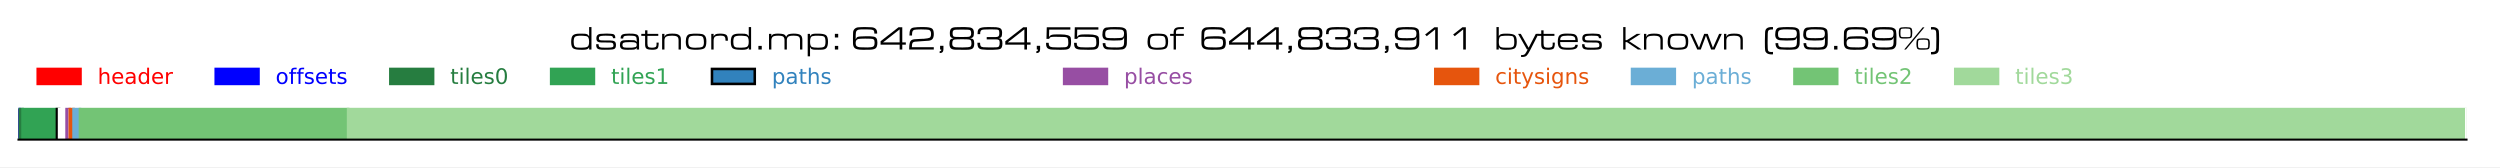
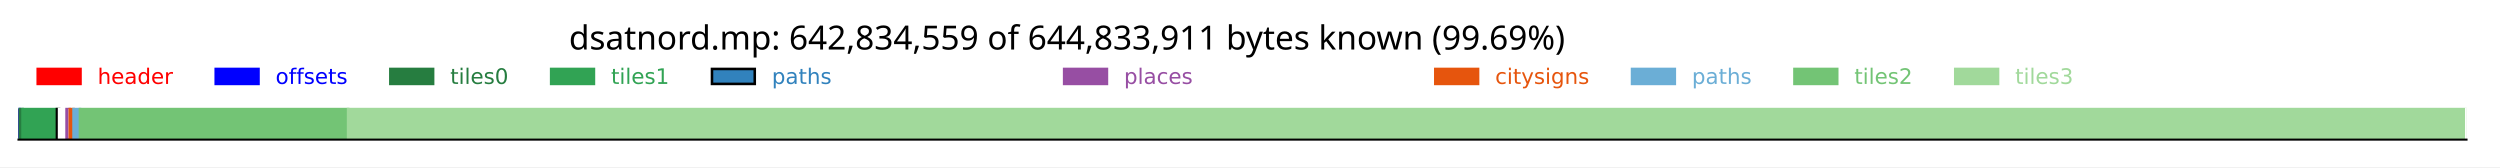
<svg xmlns="http://www.w3.org/2000/svg" xmlns:xlink="http://www.w3.org/1999/xlink" width="973.796pt" height="65.083pt" viewBox="0 0 973.796 65.083" version="1.1">
  <defs>
    <style type="text/css">*{stroke-linejoin: round; stroke-linecap: butt}</style>
  </defs>
  <g id="figure_1">
    <g id="patch_1">
      <path d="M 0 65.083  L 973.796 65.083  L 973.796 0  L 0 0  z " style="fill: #ffffff" />
    </g>
    <g id="axes_1">
      <g id="patch_2">
        <path d="M 7.2 54.383  L 960.755 54.383  L 960.755 41.917  L 7.2 41.917  z " style="fill: #ffffff" />
      </g>
      <g id="patch_3">
-         <path d="M 7.2 53.817  L 7.2 53.817  L 7.2 42.484  L 7.2 42.484  z " clip-path="url(#pcbb9061ace)" style="fill: #ff0000; stroke: #ff0000; stroke-linejoin: miter" />
+         <path d="M 7.2 53.817  L 7.2 53.817  L 7.2 42.484  L 7.2 42.484  z " clip-path="url(#pa4767ec2c2)" style="fill: #ff0000; stroke: #ff0000; stroke-linejoin: miter" />
      </g>
      <g id="patch_4">
-         <path d="M 7.2 53.817  L 7.667 53.817  L 7.667 42.484  L 7.2 42.484  z " clip-path="url(#pcbb9061ace)" style="fill: #0000ff; stroke: #0000ff; stroke-linejoin: miter" />
+         <path d="M 7.2 53.817  L 7.667 53.817  L 7.667 42.484  L 7.2 42.484  z " clip-path="url(#pa4767ec2c2)" style="fill: #0000ff; stroke: #0000ff; stroke-linejoin: miter" />
      </g>
      <g id="patch_5">
-         <path d="M 7.667 53.817  L 8.782 53.817  L 8.782 42.484  L 7.667 42.484  z " clip-path="url(#pcbb9061ace)" style="fill: #267d40; stroke: #267d40; stroke-linejoin: miter" />
+         <path d="M 7.667 53.817  L 8.782 53.817  L 8.782 42.484  L 7.667 42.484  z " clip-path="url(#pa4767ec2c2)" style="fill: #267d40; stroke: #267d40; stroke-linejoin: miter" />
      </g>
      <g id="patch_6">
-         <path d="M 8.782 53.817  L 22.175 53.817  L 22.175 42.484  L 8.782 42.484  z " clip-path="url(#pcbb9061ace)" style="fill: #31a354; stroke: #31a354; stroke-linejoin: miter" />
+         <path d="M 8.782 53.817  L 22.175 53.817  L 22.175 42.484  L 8.782 42.484  z " clip-path="url(#pa4767ec2c2)" style="fill: #31a354; stroke: #31a354; stroke-linejoin: miter" />
      </g>
      <g id="patch_7">
-         <path d="M 22.175 53.817  L 23.015 53.817  L 23.015 42.484  L 22.175 42.484  z " clip-path="url(#pcbb9061ace)" style="fill: #3182bd; stroke: #000000; stroke-linejoin: miter" />
+         <path d="M 22.175 53.817  L 23.015 53.817  L 23.015 42.484  L 22.175 42.484  z " clip-path="url(#pa4767ec2c2)" style="fill: #3182bd; stroke: #000000; stroke-linejoin: miter" />
      </g>
      <g id="patch_8">
-         <path d="M 23.015 53.817  L 25.929 53.817  L 25.929 42.484  L 23.015 42.484  z " clip-path="url(#pcbb9061ace)" style="fill: #ffffff; stroke: #ffffff; stroke-linejoin: miter" />
+         <path d="M 23.015 53.817  L 25.929 53.817  L 25.929 42.484  L 23.015 42.484  z " clip-path="url(#pa4767ec2c2)" style="fill: #ffffff; stroke: #ffffff; stroke-linejoin: miter" />
      </g>
      <g id="patch_9">
-         <path d="M 25.929 53.817  L 27.197 53.817  L 27.197 42.484  L 25.929 42.484  z " clip-path="url(#pcbb9061ace)" style="fill: #974ea3; stroke: #974ea3; stroke-linejoin: miter" />
+         <path d="M 25.929 53.817  L 27.197 53.817  L 27.197 42.484  L 25.929 42.484  z " clip-path="url(#pa4767ec2c2)" style="fill: #974ea3; stroke: #974ea3; stroke-linejoin: miter" />
      </g>
      <g id="patch_10">
-         <path d="M 27.197 53.817  L 27.197 53.817  L 27.197 42.484  L 27.197 42.484  z " clip-path="url(#pcbb9061ace)" style="fill: #ffffff; stroke: #ffffff; stroke-linejoin: miter" />
+         <path d="M 27.197 53.817  L 27.197 53.817  L 27.197 42.484  L 27.197 42.484  z " clip-path="url(#pa4767ec2c2)" style="fill: #ffffff; stroke: #ffffff; stroke-linejoin: miter" />
      </g>
      <g id="patch_11">
-         <path d="M 27.197 53.817  L 28.647 53.817  L 28.647 42.484  L 27.197 42.484  z " clip-path="url(#pcbb9061ace)" style="fill: #e6550d; stroke: #e6550d; stroke-linejoin: miter" />
+         <path d="M 27.197 53.817  L 28.647 53.817  L 28.647 42.484  L 27.197 42.484  z " clip-path="url(#pa4767ec2c2)" style="fill: #e6550d; stroke: #e6550d; stroke-linejoin: miter" />
      </g>
      <g id="patch_12">
-         <path d="M 28.647 53.817  L 31.148 53.817  L 31.148 42.484  L 28.647 42.484  z " clip-path="url(#pcbb9061ace)" style="fill: #6baed6; stroke: #6baed6; stroke-linejoin: miter" />
+         <path d="M 28.647 53.817  L 31.148 53.817  L 31.148 42.484  L 28.647 42.484  z " clip-path="url(#pa4767ec2c2)" style="fill: #6baed6; stroke: #6baed6; stroke-linejoin: miter" />
      </g>
      <g id="patch_13">
-         <path d="M 31.148 53.817  L 135.59 53.817  L 135.59 42.484  L 31.148 42.484  z " clip-path="url(#pcbb9061ace)" style="fill: #73c475; stroke: #73c475; stroke-linejoin: miter" />
+         <path d="M 31.148 53.817  L 135.59 53.817  L 135.59 42.484  L 31.148 42.484  z " clip-path="url(#pa4767ec2c2)" style="fill: #73c475; stroke: #73c475; stroke-linejoin: miter" />
      </g>
      <g id="patch_14">
-         <path d="M 135.59 53.817  L 960.713 53.817  L 960.713 42.484  L 135.59 42.484  z " clip-path="url(#pcbb9061ace)" style="fill: #a1d99b; stroke: #a1d99b; stroke-linejoin: miter" />
+         <path d="M 135.59 53.817  L 960.713 53.817  L 960.713 42.484  L 135.59 42.484  z " clip-path="url(#pa4767ec2c2)" style="fill: #a1d99b; stroke: #a1d99b; stroke-linejoin: miter" />
      </g>
      <g id="patch_15">
-         <path d="M 960.713 53.817  L 960.742 53.817  L 960.742 42.484  L 960.713 42.484  z " clip-path="url(#pcbb9061ace)" style="fill: #ffffff; stroke: #ffffff; stroke-linejoin: miter" />
+         <path d="M 960.713 53.817  L 960.742 53.817  L 960.742 42.484  L 960.713 42.484  z " clip-path="url(#pa4767ec2c2)" style="fill: #ffffff; stroke: #ffffff; stroke-linejoin: miter" />
      </g>
      <g id="patch_16">
-         <path d="M 960.742 53.817  L 960.755 53.817  L 960.755 42.484  L 960.742 42.484  z " clip-path="url(#pcbb9061ace)" style="fill: #ffffff; stroke: #ffffff; stroke-linejoin: miter" />
+         <path d="M 960.742 53.817  L 960.755 53.817  L 960.755 42.484  L 960.742 42.484  z " clip-path="url(#pa4767ec2c2)" style="fill: #ffffff; stroke: #ffffff; stroke-linejoin: miter" />
      </g>
      <g id="patch_17">
        <path d="M 7.2 54.383  L 960.755 54.383  " style="fill: none; stroke: #000000; stroke-width: 0.8; stroke-linejoin: miter; stroke-linecap: square" />
      </g>
      <g id="legend_1">
        <g id="text_1">
-           <g transform="translate(221.6111 19.29481) scale(0.13 -0.13)">
-             <defs>
-               <path id="EurostileExtended-Roman-64" d="M 4320 0  L 3872 0  L 3872 461  Q 3738 141 3440 45  Q 3142 -51 2694 -51  L 2278 -45  Q 1235 -45 832 214  Q 429 474 429 1466  Q 429 2400 765 2723  Q 1101 3046 2035 3046  L 2387 3046  Q 2906 3046 3101 3027  Q 3296 3008 3443 2947  Q 3590 2886 3692 2777  Q 3795 2669 3872 2522  L 3872 4307  L 4320 4307  L 4320 0  z M 2381 352  Q 3238 352 3552 541  Q 3866 730 3866 1491  Q 3866 2016 3734 2272  Q 3603 2528 3283 2576  Q 2963 2624 2723 2637  Q 2483 2650 2259 2650  Q 1446 2650 1177 2458  Q 909 2266 909 1453  Q 909 870 1085 620  Q 1261 371 1811 371  L 2381 352  z " transform="scale(0.015625)" />
-               <path id="EurostileExtended-Roman-73" d="M 3130 2630  L 2246 2656  Q 1965 2656 1789 2649  Q 1613 2643 1392 2611  Q 1171 2579 1040 2492  Q 909 2406 909 2202  Q 909 1926 1046 1840  Q 1184 1754 1478 1754  L 2253 1734  L 3091 1734  Q 3648 1734 3917 1558  Q 4186 1382 4186 864  Q 4186 269 3869 118  Q 3552 -32 2893 -32  L 2054 -45  Q 1670 -45 1468 -35  Q 1267 -26 969 35  Q 672 96 531 297  Q 390 499 390 883  L 397 1018  L 851 1018  L 858 947  Q 858 640 986 525  Q 1114 410 1434 378  L 2221 352  L 2355 352  L 2470 352  Q 2867 352 3180 387  Q 3494 422 3600 502  Q 3706 582 3706 794  Q 3706 1114 3549 1229  Q 3392 1344 3046 1344  L 2234 1350  L 1459 1350  Q 954 1350 691 1510  Q 429 1670 429 2150  Q 429 2598 685 2806  Q 941 3014 1395 3014  L 2246 3053  Q 2483 3053 2707 3049  Q 2931 3046 3213 3021  Q 3680 3021 3875 2825  Q 4070 2630 4070 2170  L 3622 2170  Q 3597 2426 3504 2512  Q 3411 2598 3130 2630  z " transform="scale(0.015625)" />
-               <path id="EurostileExtended-Roman-61" d="M 3603 352  Q 3488 154 3325 74  Q 3162 -6 2912 -26  L 2086 -45  L 1696 -45  Q 902 -45 643 182  Q 384 410 384 851  Q 384 1338 563 1536  Q 742 1734 1065 1766  Q 1389 1798 1638 1804  Q 1888 1811 2106 1811  L 2950 1786  Q 3181 1786 3321 1715  Q 3462 1645 3603 1453  L 3603 1773  Q 3603 2048 3558 2230  Q 3514 2413 3360 2515  Q 3206 2618 2838 2637  Q 2470 2656 2291 2656  Q 2074 2656 1869 2653  Q 1664 2650 1424 2618  Q 1184 2586 1094 2464  Q 1005 2342 1005 2106  L 518 2106  Q 518 2586 726 2778  Q 934 2970 1353 3011  Q 1773 3053 2125 3053  Q 2560 3053 2848 3037  Q 3136 3021 3469 2931  Q 3802 2842 3926 2576  Q 4051 2310 4051 1875  L 4051 0  L 3603 0  L 3603 352  z M 2093 352  L 2221 352  Q 2547 352 2796 368  Q 3046 384 3324 461  Q 3603 538 3603 896  Q 3603 1203 3414 1289  Q 3226 1376 3005 1398  Q 2784 1421 2509 1421  L 2112 1414  Q 1651 1414 1462 1395  Q 1274 1376 1120 1318  Q 966 1261 915 1142  Q 864 1024 864 851  Q 864 621 1001 493  Q 1139 365 1568 365  L 2093 352  z " transform="scale(0.015625)" />
-               <path id="EurostileExtended-Roman-74" d="M 3174 2624  L 1094 2624  L 1094 1178  Q 1094 672 1267 512  Q 1440 352 1946 352  Q 2406 352 2624 464  Q 2842 576 2842 986  L 2835 1325  L 3251 1325  Q 3251 493 3049 224  Q 2848 -45 1997 -45  Q 1293 -45 969 137  Q 646 320 646 966  L 646 1178  L 646 2624  L -83 2624  L -83 3008  L 646 3008  L 646 3686  L 1094 3686  L 1094 3008  L 3174 3008  L 3174 2624  z " transform="scale(0.015625)" />
-               <path id="EurostileExtended-Roman-6e" d="M 960 2387  Q 1107 2822 1452 2937  Q 1798 3053 2374 3053  L 2432 3053  Q 2906 3053 3222 3001  Q 3539 2950 3766 2771  Q 3994 2592 4054 2368  Q 4115 2144 4115 1811  L 4115 0  L 3667 0  L 3667 1766  Q 3667 2330 3366 2493  Q 3066 2656 2432 2656  Q 1709 2656 1334 2493  Q 960 2330 960 1696  L 960 0  L 512 0  L 512 3008  L 960 3008  L 960 2387  z " transform="scale(0.015625)" />
-               <path id="EurostileExtended-Roman-6f" d="M 2368 3046  Q 3136 3046 3520 2969  Q 3904 2893 4137 2579  Q 4371 2266 4371 1562  Q 4371 493 3961 224  Q 3552 -45 2362 -45  Q 1306 -45 864 217  Q 422 480 422 1472  Q 422 2176 627 2550  Q 832 2925 1267 2979  Q 1702 3034 1900 3040  Q 2099 3046 2368 3046  z M 2368 352  Q 3213 352 3555 499  Q 3898 646 3898 1363  Q 3898 1920 3779 2233  Q 3661 2547 3325 2592  Q 2989 2637 2787 2643  Q 2586 2650 2310 2650  L 2176 2650  Q 1434 2650 1168 2451  Q 902 2253 902 1504  Q 902 787 1177 566  Q 1453 346 2195 346  L 2368 352  z " transform="scale(0.015625)" />
-               <path id="EurostileExtended-Roman-72" d="M 960 2477  Q 1050 2746 1309 2899  Q 1568 3053 2157 3053  Q 3014 3053 3356 2838  Q 3699 2624 3699 1824  L 3693 1683  L 3251 1683  Q 3251 2253 3075 2454  Q 2899 2656 2323 2656  L 2170 2656  Q 1517 2656 1238 2473  Q 960 2291 960 1683  L 960 0  L 512 0  L 512 3008  L 960 3008  L 960 2477  z " transform="scale(0.015625)" />
-               <path id="EurostileExtended-Roman-2e" d="M 1530 0  L 890 0  L 890 698  L 1530 698  L 1530 0  z " transform="scale(0.015625)" />
-               <path id="EurostileExtended-Roman-6d" d="M 960 2528  Q 1088 2861 1401 2957  Q 1715 3053 2182 3053  L 2278 3053  Q 2893 3053 3261 2947  Q 3629 2842 3795 2419  Q 3968 2835 4313 2944  Q 4659 3053 5248 3053  Q 6086 3053 6496 2819  Q 6906 2586 6906 1811  L 6906 0  L 6458 0  L 6458 1811  Q 6458 2342 6182 2499  Q 5907 2656 5306 2656  L 5152 2656  Q 4416 2656 4173 2441  Q 3930 2227 3930 1811  L 3930 0  L 3482 0  L 3482 1811  Q 3482 2240 3264 2448  Q 3046 2656 2266 2656  Q 1434 2656 1197 2425  Q 960 2195 960 1715  L 960 0  L 512 0  L 512 3008  L 960 3008  L 960 2528  z " transform="scale(0.015625)" />
-               <path id="EurostileExtended-Roman-70" d="M 960 2528  Q 1114 2848 1379 2947  Q 1645 3046 2074 3046  L 2547 3046  Q 3590 3046 3996 2771  Q 4403 2496 4403 1510  Q 4403 704 4140 336  Q 3878 -32 3104 -32  L 2554 -45  L 1907 -38  Q 1536 -38 1302 70  Q 1069 179 960 499  L 960 -1299  L 512 -1299  L 512 3008  L 960 3008  L 960 2528  z M 3923 1485  Q 3923 2291 3664 2470  Q 3405 2650 2541 2650  L 2387 2650  Q 2080 2650 1904 2640  Q 1728 2630 1453 2569  Q 1178 2509 1072 2240  Q 966 1971 966 1491  Q 966 672 1286 512  Q 1606 352 2547 352  Q 3373 352 3648 537  Q 3923 723 3923 1485  z " transform="scale(0.015625)" />
-               <path id="EurostileExtended-Roman-3a" d="M 1530 2310  L 890 2310  L 890 3008  L 1530 3008  L 1530 2310  z M 1530 0  L 890 0  L 890 698  L 1530 698  L 1530 0  z " transform="scale(0.015625)" />
-               <path id="EurostileExtended-Roman-20" transform="scale(0.015625)" />
-               <path id="EurostileExtended-Roman-36" d="M 3834 3821  Q 3597 3846 3373 3852  Q 3149 3859 2854 3859  L 2720 3859  L 2227 3866  Q 2035 3866 1881 3859  Q 1728 3853 1465 3814  Q 1203 3776 1036 3577  Q 870 3379 870 2694  L 870 1952  Q 1018 2330 1254 2422  Q 1491 2515 1965 2515  L 2694 2541  L 3206 2547  Q 3578 2547 3731 2537  Q 3885 2528 4275 2477  Q 4666 2426 4848 2160  Q 5030 1894 5030 1325  Q 5030 486 4678 224  Q 4326 -38 3430 -38  L 2643 -45  L 2176 -45  Q 1043 -45 697 268  Q 352 582 352 1203  L 346 2221  L 371 3238  Q 371 3699 694 3984  Q 1018 4269 1491 4269  Q 1766 4294 2016 4300  Q 2266 4307 2592 4307  L 2746 4307  L 3763 4275  Q 4320 4275 4653 4016  Q 4986 3757 4986 3206  L 4986 3053  L 4454 3053  Q 4454 3456 4342 3619  Q 4230 3782 3834 3821  z M 3072 403  L 3168 403  Q 3430 403 3814 444  Q 4198 486 4348 681  Q 4499 877 4499 1312  Q 4499 1766 4326 1920  Q 4154 2074 3693 2074  L 2694 2093  L 1862 2074  Q 1344 2074 1104 1891  Q 864 1709 864 1210  Q 864 806 1062 640  Q 1261 474 1683 435  L 3072 403  z " transform="scale(0.015625)" />
-               <path id="EurostileExtended-Roman-34" d="M 5107 928  L 4429 928  L 4429 0  L 3923 0  L 3923 928  L 269 928  L 269 1594  L 3706 4269  L 4429 4269  L 4429 1363  L 5107 1363  L 5107 928  z M 730 1363  L 3923 1363  L 3923 3866  L 730 1363  z " transform="scale(0.015625)" />
-               <path id="EurostileExtended-Roman-32" d="M 5094 0  L 378 0  L 378 179  Q 378 1171 605 1580  Q 832 1990 1709 1990  L 2662 2048  Q 2950 2048 3193 2064  Q 3437 2080 3875 2147  Q 4314 2214 4442 2390  Q 4570 2566 4570 2982  Q 4570 3450 4374 3638  Q 4179 3827 3699 3827  L 2650 3859  L 1830 3834  Q 1331 3834 1129 3645  Q 928 3456 928 2906  L 922 2688  L 422 2688  Q 422 3501 611 3833  Q 800 4166 1312 4227  Q 1824 4288 2054 4297  Q 2285 4307 2650 4307  L 3149 4307  Q 4192 4307 4646 4092  Q 5101 3878 5101 2982  Q 5101 2285 4806 1977  Q 4512 1670 3802 1670  L 2707 1594  L 1805 1523  Q 1203 1523 1046 1302  Q 890 1082 890 442  L 5094 442  L 5094 0  z " transform="scale(0.015625)" />
-               <path id="EurostileExtended-Roman-2c" d="M 1568 51  Q 1568 -685 845 -685  L 845 -346  Q 998 -314 1078 -256  Q 1158 -198 1158 -70  L 1152 0  L 928 0  L 928 717  L 1568 717  L 1568 51  z " transform="scale(0.015625)" />
-               <path id="EurostileExtended-Roman-38" d="M 3622 -45  L 2618 -45  L 1555 -38  Q 896 -38 605 205  Q 314 448 314 1094  Q 314 1632 445 1849  Q 576 2067 1062 2170  Q 922 2208 781 2246  Q 627 2304 531 2425  Q 435 2547 409 2713  Q 384 2880 384 3149  Q 384 3814 681 4051  Q 979 4288 1645 4288  L 2733 4307  Q 3046 4307 3340 4304  Q 3635 4301 4089 4256  Q 4544 4211 4774 3974  Q 5005 3738 5005 3194  Q 5005 2912 4957 2681  Q 4909 2451 4784 2355  Q 4659 2259 4550 2227  Q 4442 2195 4269 2170  Q 4749 2106 4905 1898  Q 5062 1690 5062 1171  Q 5062 435 4748 195  Q 4435 -45 3622 -45  z M 2694 2400  L 3846 2426  Q 4474 2426 4474 3072  Q 4474 3469 4352 3635  Q 4230 3802 3846 3802  L 2707 3827  L 1555 3802  Q 1210 3802 1059 3651  Q 909 3501 909 3142  Q 909 2746 1030 2582  Q 1152 2419 1555 2419  L 2694 2400  z M 2630 403  L 2784 403  L 2918 403  Q 3398 403 3836 441  Q 4275 480 4403 627  Q 4531 774 4531 1171  Q 4531 1658 4348 1805  Q 4166 1952 3661 1952  L 2694 1971  L 1568 1946  Q 1146 1946 995 1754  Q 845 1562 845 1107  Q 845 717 1062 569  Q 1280 422 1696 422  L 2630 403  z " transform="scale(0.015625)" />
-               <path id="EurostileExtended-Roman-33" d="M 3776 2387  Q 4154 2387 4326 2540  Q 4499 2694 4499 3053  Q 4499 3418 4432 3629  Q 4365 3840 3802 3840  L 2925 3866  L 2624 3859  L 1766 3840  Q 1446 3840 1222 3779  Q 998 3718 928 3568  Q 858 3418 842 3302  Q 826 3187 826 3034  L 826 2957  L 320 2957  Q 320 3603 473 3833  Q 627 4064 924 4157  Q 1222 4250 1564 4278  Q 1907 4307 2285 4307  L 2598 4307  L 3872 4282  Q 4486 4230 4758 4016  Q 5030 3802 5030 3219  Q 5030 2714 4924 2483  Q 4819 2253 4384 2189  Q 4826 2118 4957 1897  Q 5088 1677 5088 1190  Q 5088 326 4717 140  Q 4346 -45 3366 -45  L 2138 -45  L 2042 -45  Q 1677 -45 1187 16  Q 698 77 496 358  Q 294 640 294 1306  L 800 1306  Q 800 877 918 678  Q 1037 480 1440 442  L 2682 403  L 3821 422  Q 4301 422 4432 627  Q 4563 832 4563 1331  Q 4563 1702 4416 1824  Q 4269 1946 3853 1946  L 3808 1946  L 2080 1946  L 2080 2387  L 3776 2387  z " transform="scale(0.015625)" />
-               <path id="EurostileExtended-Roman-35" d="M 1709 2880  Q 1958 2899 2214 2899  L 2387 2899  L 3162 2899  Q 3949 2899 4470 2739  Q 4992 2579 5033 2220  Q 5075 1862 5081 1718  Q 5088 1574 5088 1402  Q 5088 614 4809 291  Q 4531 -32 3744 -32  L 3072 -51  L 1702 -19  Q 973 -19 633 211  Q 294 442 294 1146  L 301 1293  L 794 1293  Q 794 851 954 665  Q 1114 480 1549 442  L 2669 403  L 3776 435  Q 4224 435 4393 633  Q 4563 832 4563 1254  Q 4563 1990 4416 2201  Q 4269 2413 3552 2413  L 1965 2445  Q 1491 2445 1235 2390  Q 979 2336 896 2048  L 371 2048  L 429 4269  L 4954 4269  L 4954 3827  L 896 3827  L 864 2400  Q 998 2637 1203 2745  Q 1408 2854 1709 2880  z " transform="scale(0.015625)" />
-               <path id="EurostileExtended-Roman-39" d="M 2080 410  L 2938 403  L 3142 403  L 3219 403  Q 3315 403 3398 406  Q 3482 410 3834 448  Q 4186 486 4346 694  Q 4506 902 4506 1363  L 4512 1766  L 4512 2374  Q 4422 2029 4224 1891  Q 4026 1754 3648 1754  L 2688 1728  L 2515 1728  L 2368 1728  Q 1869 1728 1353 1773  Q 838 1818 592 2077  Q 346 2336 346 2867  Q 346 3482 534 3824  Q 723 4166 1123 4224  Q 1523 4282 1891 4294  Q 2259 4307 2592 4307  L 2784 4307  L 3603 4294  Q 4147 4294 4540 4099  Q 4934 3904 4982 3549  Q 5030 3194 5043 2944  Q 5056 2694 5056 2458  L 5050 2048  L 5037 1229  Q 5037 710 4784 384  Q 4531 58 4128 16  Q 3725 -26 3427 -35  Q 3130 -45 2675 -45  L 1312 19  Q 826 70 614 390  Q 403 710 403 1222  L 922 1222  Q 922 666 1187 538  Q 1453 410 2080 410  z M 2714 2176  L 3661 2208  Q 4115 2208 4307 2393  Q 4499 2579 4499 3034  Q 4499 3494 4300 3664  Q 4102 3834 3635 3834  L 2746 3859  L 2374 3866  Q 2061 3866 1933 3856  Q 1805 3846 1497 3801  Q 1190 3757 1036 3577  Q 883 3398 883 2995  Q 883 2515 1043 2355  Q 1203 2195 1690 2195  L 2714 2176  z " transform="scale(0.015625)" />
-               <path id="EurostileExtended-Roman-66" d="M 2586 2618  L 1075 2618  L 1075 0  L 627 0  L 627 2618  L -45 2618  L -45 3002  L 627 3002  L 627 3258  Q 627 3827 921 4060  Q 1216 4294 1818 4294  L 2586 4307  L 2586 3923  L 1971 3923  Q 1498 3923 1286 3808  Q 1075 3693 1075 3258  L 1075 3002  L 2586 3002  L 2586 2618  z " transform="scale(0.015625)" />
-               <path id="EurostileExtended-Roman-31" d="M 787 2886  L 2560 4269  L 3219 4269  L 3219 0  L 2714 0  L 2714 3859  L 1082 2554  L 787 2886  z " transform="scale(0.015625)" />
-               <path id="EurostileExtended-Roman-62" d="M 960 2515  Q 1094 2854 1408 2950  Q 1722 3046 2189 3046  L 2528 3046  Q 3584 3046 3997 2771  Q 4410 2496 4410 1498  Q 4410 499 4006 227  Q 3603 -45 2534 -45  L 2144 -51  Q 1683 -51 1414 41  Q 1146 134 960 467  L 960 0  L 512 0  L 512 4307  L 960 4307  L 960 2515  z M 2554 352  L 2662 352  Q 2995 352 3203 371  Q 3411 390 3603 476  Q 3795 563 3862 787  Q 3930 1011 3930 1357  L 3930 1485  Q 3930 2016 3824 2288  Q 3718 2560 3436 2598  Q 3155 2637 2937 2643  Q 2720 2650 2534 2650  Q 2240 2650 2048 2640  Q 1856 2630 1526 2588  Q 1197 2547 1081 2272  Q 966 1997 966 1459  Q 966 1082 1040 835  Q 1114 589 1338 489  Q 1562 390 1853 371  Q 2144 352 2554 352  z " transform="scale(0.015625)" />
-               <path id="EurostileExtended-Roman-79" d="M 3750 3008  L 2080 -250  Q 1741 -902 1478 -1164  Q 1216 -1427 627 -1427  L 397 -1421  L 397 -1056  L 525 -1062  Q 992 -1062 1177 -832  Q 1363 -602 1690 32  L 1517 32  L -173 3008  L 346 3008  L 1856 346  L 3226 3008  L 3750 3008  z " transform="scale(0.015625)" />
-               <path id="EurostileExtended-Roman-65" d="M 1504 410  Q 1606 390 1830 371  Q 2054 352 2362 352  L 2605 352  Q 2938 352 3130 371  Q 3322 390 3475 457  Q 3629 525 3699 633  Q 3770 742 3782 902  L 4256 902  Q 4256 307 3779 131  Q 3302 -45 2547 -45  Q 1722 -45 1325 28  Q 928 102 675 425  Q 422 749 422 1498  Q 422 2426 777 2742  Q 1133 3059 2067 3059  L 2374 3053  Q 3098 3053 3466 2973  Q 3834 2893 4048 2579  Q 4262 2266 4262 1581  L 4256 1427  L 870 1427  Q 870 986 992 739  Q 1114 493 1504 410  z M 2560 2656  L 2208 2656  Q 1837 2656 1549 2614  Q 1261 2573 1117 2451  Q 973 2330 928 2173  Q 883 2016 883 1811  L 3795 1811  Q 3795 2010 3756 2163  Q 3718 2317 3603 2422  Q 3488 2528 3241 2592  Q 2995 2656 2560 2656  z " transform="scale(0.015625)" />
-               <path id="EurostileExtended-Roman-6b" d="M 3872 3008  L 1658 1594  L 4077 0  L 3334 0  L 1229 1421  L 960 1421  L 960 0  L 512 0  L 512 4307  L 960 4307  L 960 1805  L 1229 1805  L 3117 3008  L 3872 3008  z " transform="scale(0.015625)" />
-               <path id="EurostileExtended-Roman-77" d="M 6003 3008  L 4627 0  L 3955 0  L 2963 2669  L 1971 0  L 1306 0  L -83 3008  L 422 3008  L 1632 333  L 2624 3008  L 3309 3008  L 4301 333  L 5491 3008  L 6003 3008  z " transform="scale(0.015625)" />
-               <path id="EurostileExtended-Roman-28" d="M 1926 3853  Q 1440 3853 1254 3693  Q 1069 3533 1069 3059  L 1043 1286  L 1069 237  Q 1069 -173 1219 -323  Q 1370 -474 1722 -474  Q 1901 -474 2074 -454  L 2074 -922  L 1798 -934  Q 1229 -934 915 -704  Q 602 -474 570 -144  Q 538 186 531 394  Q 525 602 525 704  L 525 800  L 518 1696  L 557 3206  Q 557 3808 877 4061  Q 1197 4314 1837 4314  L 2074 4307  L 2074 3846  L 1926 3853  z " transform="scale(0.015625)" />
-               <path id="EurostileExtended-Roman-25" d="M 1626 4282  Q 2310 4282 2512 4118  Q 2714 3955 2714 3238  Q 2714 2483 2534 2297  Q 2355 2112 1690 2112  L 890 2112  Q 397 2112 265 2358  Q 134 2605 134 3168  Q 134 3942 329 4112  Q 525 4282 1248 4282  L 1626 4282  z M 954 2374  L 1939 2381  Q 2086 2381 2172 2400  Q 2259 2419 2316 2499  Q 2374 2579 2390 2752  Q 2406 2925 2406 3142  Q 2406 3808 2265 3917  Q 2125 4026 1440 4026  L 966 4013  Q 634 4013 541 3897  Q 448 3782 448 3258  L 448 3174  Q 448 2950 457 2787  Q 467 2624 518 2531  Q 570 2438 688 2406  Q 806 2374 954 2374  z M 1504 0  L 1171 0  L 4717 4262  L 5056 4262  L 1504 0  z M 4998 2150  Q 5683 2150 5884 1987  Q 6086 1824 6086 1107  Q 6086 326 5904 150  Q 5722 -26 4998 -26  L 4262 -19  Q 3770 -19 3638 227  Q 3507 474 3507 1037  Q 3507 1818 3705 1984  Q 3904 2150 4653 2150  L 4998 2150  z M 3885 403  Q 3942 307 4057 275  Q 4173 243 4326 243  L 4787 237  L 5267 243  Q 5421 243 5523 262  Q 5626 282 5683 358  Q 5741 435 5757 592  Q 5773 749 5773 954  L 5773 1203  Q 5773 1402 5757 1542  Q 5741 1683 5680 1756  Q 5619 1830 5443 1859  Q 5267 1888 5050 1888  L 4813 1888  L 4339 1875  Q 3994 1875 3907 1753  Q 3821 1632 3821 1190  L 3821 1043  L 3821 960  Q 3821 736 3830 611  Q 3840 486 3885 403  z " transform="scale(0.015625)" />
-               <path id="EurostileExtended-Roman-29" d="M 230 -474  Q 717 -474 902 -314  Q 1088 -154 1088 320  L 1114 2093  L 1088 3142  Q 1088 3552 937 3702  Q 787 3853 435 3853  Q 256 3853 83 3834  L 83 4301  L 358 4314  Q 928 4314 1241 4083  Q 1555 3853 1587 3513  Q 1619 3174 1625 2937  Q 1632 2701 1632 2579  L 1638 1683  L 1600 173  Q 1600 -429 1280 -681  Q 960 -934 320 -934  L 83 -928  L 83 -467  L 230 -474  z " transform="scale(0.015625)" />
-             </defs>
-             <use xlink:href="#EurostileExtended-Roman-64" />
-             <use xlink:href="#EurostileExtended-Roman-73" x="75.5" />
-             <use xlink:href="#EurostileExtended-Roman-61" x="146.8" />
-             <use xlink:href="#EurostileExtended-Roman-74" x="218.1" />
-             <use xlink:href="#EurostileExtended-Roman-6e" x="271.2" />
-             <use xlink:href="#EurostileExtended-Roman-6f" x="343.5" />
-             <use xlink:href="#EurostileExtended-Roman-72" x="418.5" />
-             <use xlink:href="#EurostileExtended-Roman-64" x="478.3" />
-             <use xlink:href="#EurostileExtended-Roman-2e" x="553.8" />
-             <use xlink:href="#EurostileExtended-Roman-6d" x="591.5" />
-             <use xlink:href="#EurostileExtended-Roman-70" x="707.4" />
-             <use xlink:href="#EurostileExtended-Roman-3a" x="782.9" />
-             <use xlink:href="#EurostileExtended-Roman-20" x="820.6" />
-             <use xlink:href="#EurostileExtended-Roman-36" x="845.6" />
-             <use xlink:href="#EurostileExtended-Roman-34" x="929.6" />
-             <use xlink:href="#EurostileExtended-Roman-32" x="1013.6" />
-             <use xlink:href="#EurostileExtended-Roman-2c" x="1097.6" />
-             <use xlink:href="#EurostileExtended-Roman-38" x="1135.3" />
-             <use xlink:href="#EurostileExtended-Roman-33" x="1219.3" />
-             <use xlink:href="#EurostileExtended-Roman-34" x="1303.3" />
-             <use xlink:href="#EurostileExtended-Roman-2c" x="1387.3" />
-             <use xlink:href="#EurostileExtended-Roman-35" x="1425" />
-             <use xlink:href="#EurostileExtended-Roman-35" x="1509" />
-             <use xlink:href="#EurostileExtended-Roman-39" x="1593" />
-             <use xlink:href="#EurostileExtended-Roman-20" x="1677" />
-             <use xlink:href="#EurostileExtended-Roman-20" x="1702" />
-             <use xlink:href="#EurostileExtended-Roman-6f" x="1727" />
-             <use xlink:href="#EurostileExtended-Roman-66" x="1802" />
-             <use xlink:href="#EurostileExtended-Roman-20" x="1839.7" />
-             <use xlink:href="#EurostileExtended-Roman-20" x="1864.7" />
-             <use xlink:href="#EurostileExtended-Roman-36" x="1889.7" />
-             <use xlink:href="#EurostileExtended-Roman-34" x="1973.7" />
-             <use xlink:href="#EurostileExtended-Roman-34" x="2057.7" />
-             <use xlink:href="#EurostileExtended-Roman-2c" x="2141.7" />
-             <use xlink:href="#EurostileExtended-Roman-38" x="2179.4" />
-             <use xlink:href="#EurostileExtended-Roman-33" x="2263.4" />
-             <use xlink:href="#EurostileExtended-Roman-33" x="2347.4" />
-             <use xlink:href="#EurostileExtended-Roman-2c" x="2431.4" />
-             <use xlink:href="#EurostileExtended-Roman-39" x="2469.1" />
-             <use xlink:href="#EurostileExtended-Roman-31" x="2553.1" />
-             <use xlink:href="#EurostileExtended-Roman-31" x="2637.1" />
-             <use xlink:href="#EurostileExtended-Roman-20" x="2721.099" />
-             <use xlink:href="#EurostileExtended-Roman-20" x="2746.099" />
-             <use xlink:href="#EurostileExtended-Roman-62" x="2771.099" />
-             <use xlink:href="#EurostileExtended-Roman-79" x="2846.599" />
-             <use xlink:href="#EurostileExtended-Roman-74" x="2903.199" />
-             <use xlink:href="#EurostileExtended-Roman-65" x="2956.299" />
-             <use xlink:href="#EurostileExtended-Roman-73" x="3029.599" />
-             <use xlink:href="#EurostileExtended-Roman-20" x="3100.899" />
-             <use xlink:href="#EurostileExtended-Roman-20" x="3125.899" />
-             <use xlink:href="#EurostileExtended-Roman-6b" x="3150.899" />
-             <use xlink:href="#EurostileExtended-Roman-6e" x="3213.199" />
-             <use xlink:href="#EurostileExtended-Roman-6f" x="3285.499" />
-             <use xlink:href="#EurostileExtended-Roman-77" x="3360.499" />
-             <use xlink:href="#EurostileExtended-Roman-6e" x="3452.999" />
-             <use xlink:href="#EurostileExtended-Roman-20" x="3525.299" />
-             <use xlink:href="#EurostileExtended-Roman-20" x="3550.299" />
-             <use xlink:href="#EurostileExtended-Roman-28" x="3575.299" />
-             <use xlink:href="#EurostileExtended-Roman-39" x="3608.899" />
-             <use xlink:href="#EurostileExtended-Roman-39" x="3692.899" />
-             <use xlink:href="#EurostileExtended-Roman-2e" x="3776.899" />
-             <use xlink:href="#EurostileExtended-Roman-36" x="3814.599" />
-             <use xlink:href="#EurostileExtended-Roman-39" x="3898.599" />
-             <use xlink:href="#EurostileExtended-Roman-25" x="3982.599" />
-             <use xlink:href="#EurostileExtended-Roman-29" x="4079.799" />
-           </g>
+           <text style="font: 13px 'Eurostile Extended'; text-anchor: start" x="221.611" y="19.295" transform="rotate(-0 221.6111 19.29481)">dsatnord.mp: 642,834,559  of  644,833,911  bytes  known  (99.69%)</text>
        </g>
        <g id="patch_18">
          <path d="M 14.697 32.688  L 31.357 32.688  L 31.357 26.857  L 14.697 26.857  z " style="fill: #ff0000; stroke: #ff0000; stroke-linejoin: miter" />
        </g>
        <g id="text_2">
-           <g style="fill: #ff0000" transform="translate(38.021 32.68791) scale(0.0833 -0.0833)">
-             <defs>
-               <path id="DejaVuSans-68" d="M 3513 2113  L 3513 0  L 2938 0  L 2938 2094  Q 2938 2591 2744 2837  Q 2550 3084 2163 3084  Q 1697 3084 1428 2787  Q 1159 2491 1159 1978  L 1159 0  L 581 0  L 581 4863  L 1159 4863  L 1159 2956  Q 1366 3272 1645 3428  Q 1925 3584 2291 3584  Q 2894 3584 3203 3211  Q 3513 2838 3513 2113  z " transform="scale(0.015625)" />
-               <path id="DejaVuSans-65" d="M 3597 1894  L 3597 1613  L 953 1613  Q 991 1019 1311 708  Q 1631 397 2203 397  Q 2534 397 2845 478  Q 3156 559 3463 722  L 3463 178  Q 3153 47 2828 -22  Q 2503 -91 2169 -91  Q 1331 -91 842 396  Q 353 884 353 1716  Q 353 2575 817 3079  Q 1281 3584 2069 3584  Q 2775 3584 3186 3129  Q 3597 2675 3597 1894  z M 3022 2063  Q 3016 2534 2758 2815  Q 2500 3097 2075 3097  Q 1594 3097 1305 2825  Q 1016 2553 972 2059  L 3022 2063  z " transform="scale(0.015625)" />
-               <path id="DejaVuSans-61" d="M 2194 1759  Q 1497 1759 1228 1600  Q 959 1441 959 1056  Q 959 750 1161 570  Q 1363 391 1709 391  Q 2188 391 2477 730  Q 2766 1069 2766 1631  L 2766 1759  L 2194 1759  z M 3341 1997  L 3341 0  L 2766 0  L 2766 531  Q 2569 213 2275 61  Q 1981 -91 1556 -91  Q 1019 -91 701 211  Q 384 513 384 1019  Q 384 1609 779 1909  Q 1175 2209 1959 2209  L 2766 2209  L 2766 2266  Q 2766 2663 2505 2880  Q 2244 3097 1772 3097  Q 1472 3097 1187 3025  Q 903 2953 641 2809  L 641 3341  Q 956 3463 1253 3523  Q 1550 3584 1831 3584  Q 2591 3584 2966 3190  Q 3341 2797 3341 1997  z " transform="scale(0.015625)" />
-               <path id="DejaVuSans-64" d="M 2906 2969  L 2906 4863  L 3481 4863  L 3481 0  L 2906 0  L 2906 525  Q 2725 213 2448 61  Q 2172 -91 1784 -91  Q 1150 -91 751 415  Q 353 922 353 1747  Q 353 2572 751 3078  Q 1150 3584 1784 3584  Q 2172 3584 2448 3432  Q 2725 3281 2906 2969  z M 947 1747  Q 947 1113 1208 752  Q 1469 391 1925 391  Q 2381 391 2643 752  Q 2906 1113 2906 1747  Q 2906 2381 2643 2742  Q 2381 3103 1925 3103  Q 1469 3103 1208 2742  Q 947 2381 947 1747  z " transform="scale(0.015625)" />
-               <path id="DejaVuSans-72" d="M 2631 2963  Q 2534 3019 2420 3045  Q 2306 3072 2169 3072  Q 1681 3072 1420 2755  Q 1159 2438 1159 1844  L 1159 0  L 581 0  L 581 3500  L 1159 3500  L 1159 2956  Q 1341 3275 1631 3429  Q 1922 3584 2338 3584  Q 2397 3584 2469 3576  Q 2541 3569 2628 3553  L 2631 2963  z " transform="scale(0.015625)" />
-             </defs>
-             <use xlink:href="#DejaVuSans-68" />
-             <use xlink:href="#DejaVuSans-65" x="63.379" />
-             <use xlink:href="#DejaVuSans-61" x="124.902" />
-             <use xlink:href="#DejaVuSans-64" x="186.182" />
-             <use xlink:href="#DejaVuSans-65" x="249.658" />
-             <use xlink:href="#DejaVuSans-72" x="311.182" />
-           </g>
+           <a xlink:href="/2025-05-05-ibi/#/4">
+             <text style="fill: #ff0000; font: 8.33px 'DejaVu Sans', 'Bitstream Vera Sans', 'Computer Modern Sans Serif', 'Lucida Grande', 'Verdana', 'Geneva', 'Lucid', 'Arial', 'Helvetica', 'Avant Garde', sans-serif; text-anchor: start" x="38.021" y="32.688" transform="rotate(-0 38.021 32.68791)">header</text>
+           </a>
        </g>
        <g id="patch_19">
          <path d="M 84.029 32.688  L 100.689 32.688  L 100.689 26.857  L 84.029 26.857  z " style="fill: #0000ff; stroke: #0000ff; stroke-linejoin: miter" />
        </g>
        <g id="text_3">
-           <g style="fill: #0000ff" transform="translate(107.3526 32.68791) scale(0.0833 -0.0833)">
-             <defs>
-               <path id="DejaVuSans-6f" d="M 1959 3097  Q 1497 3097 1228 2736  Q 959 2375 959 1747  Q 959 1119 1226 758  Q 1494 397 1959 397  Q 2419 397 2687 759  Q 2956 1122 2956 1747  Q 2956 2369 2687 2733  Q 2419 3097 1959 3097  z M 1959 3584  Q 2709 3584 3137 3096  Q 3566 2609 3566 1747  Q 3566 888 3137 398  Q 2709 -91 1959 -91  Q 1206 -91 779 398  Q 353 888 353 1747  Q 353 2609 779 3096  Q 1206 3584 1959 3584  z " transform="scale(0.015625)" />
-               <path id="DejaVuSans-66" d="M 2375 4863  L 2375 4384  L 1825 4384  Q 1516 4384 1395 4259  Q 1275 4134 1275 3809  L 1275 3500  L 2222 3500  L 2222 3053  L 1275 3053  L 1275 0  L 697 0  L 697 3053  L 147 3053  L 147 3500  L 697 3500  L 697 3744  Q 697 4328 969 4595  Q 1241 4863 1831 4863  L 2375 4863  z " transform="scale(0.015625)" />
-               <path id="DejaVuSans-73" d="M 2834 3397  L 2834 2853  Q 2591 2978 2328 3040  Q 2066 3103 1784 3103  Q 1356 3103 1142 2972  Q 928 2841 928 2578  Q 928 2378 1081 2264  Q 1234 2150 1697 2047  L 1894 2003  Q 2506 1872 2764 1633  Q 3022 1394 3022 966  Q 3022 478 2636 193  Q 2250 -91 1575 -91  Q 1294 -91 989 -36  Q 684 19 347 128  L 347 722  Q 666 556 975 473  Q 1284 391 1588 391  Q 1994 391 2212 530  Q 2431 669 2431 922  Q 2431 1156 2273 1281  Q 2116 1406 1581 1522  L 1381 1569  Q 847 1681 609 1914  Q 372 2147 372 2553  Q 372 3047 722 3315  Q 1072 3584 1716 3584  Q 2034 3584 2315 3537  Q 2597 3491 2834 3397  z " transform="scale(0.015625)" />
-               <path id="DejaVuSans-74" d="M 1172 4494  L 1172 3500  L 2356 3500  L 2356 3053  L 1172 3053  L 1172 1153  Q 1172 725 1289 603  Q 1406 481 1766 481  L 2356 481  L 2356 0  L 1766 0  Q 1100 0 847 248  Q 594 497 594 1153  L 594 3053  L 172 3053  L 172 3500  L 594 3500  L 594 4494  L 1172 4494  z " transform="scale(0.015625)" />
-             </defs>
-             <use xlink:href="#DejaVuSans-6f" />
-             <use xlink:href="#DejaVuSans-66" x="61.182" />
-             <use xlink:href="#DejaVuSans-66" x="96.387" />
-             <use xlink:href="#DejaVuSans-73" x="131.592" />
-             <use xlink:href="#DejaVuSans-65" x="183.691" />
-             <use xlink:href="#DejaVuSans-74" x="245.215" />
-             <use xlink:href="#DejaVuSans-73" x="284.424" />
-           </g>
+           <a xlink:href="/2025-05-05-ibi/#/5">
+             <text style="fill: #0000ff; font: 8.33px 'DejaVu Sans', 'Bitstream Vera Sans', 'Computer Modern Sans Serif', 'Lucida Grande', 'Verdana', 'Geneva', 'Lucid', 'Arial', 'Helvetica', 'Avant Garde', sans-serif; text-anchor: start" x="107.353" y="32.688" transform="rotate(-0 107.3526 32.68791)">offsets</text>
+           </a>
        </g>
        <g id="patch_20">
          <path d="M 152.044 32.688  L 168.704 32.688  L 168.704 26.857  L 152.044 26.857  z " style="fill: #267d40; stroke: #267d40; stroke-linejoin: miter" />
        </g>
        <g id="text_4">
-           <g style="fill: #267d40" transform="translate(175.3684 32.68791) scale(0.0833 -0.0833)">
-             <defs>
-               <path id="DejaVuSans-69" d="M 603 3500  L 1178 3500  L 1178 0  L 603 0  L 603 3500  z M 603 4863  L 1178 4863  L 1178 4134  L 603 4134  L 603 4863  z " transform="scale(0.015625)" />
-               <path id="DejaVuSans-6c" d="M 603 4863  L 1178 4863  L 1178 0  L 603 0  L 603 4863  z " transform="scale(0.015625)" />
-               <path id="DejaVuSans-30" d="M 2034 4250  Q 1547 4250 1301 3770  Q 1056 3291 1056 2328  Q 1056 1369 1301 889  Q 1547 409 2034 409  Q 2525 409 2770 889  Q 3016 1369 3016 2328  Q 3016 3291 2770 3770  Q 2525 4250 2034 4250  z M 2034 4750  Q 2819 4750 3233 4129  Q 3647 3509 3647 2328  Q 3647 1150 3233 529  Q 2819 -91 2034 -91  Q 1250 -91 836 529  Q 422 1150 422 2328  Q 422 3509 836 4129  Q 1250 4750 2034 4750  z " transform="scale(0.015625)" />
-             </defs>
-             <use xlink:href="#DejaVuSans-74" />
-             <use xlink:href="#DejaVuSans-69" x="39.209" />
-             <use xlink:href="#DejaVuSans-6c" x="66.992" />
-             <use xlink:href="#DejaVuSans-65" x="94.775" />
-             <use xlink:href="#DejaVuSans-73" x="156.299" />
-             <use xlink:href="#DejaVuSans-30" x="208.398" />
-           </g>
+           <a xlink:href="/2025-05-05-ibi/#/7">
+             <text style="fill: #267d40; font: 8.33px 'DejaVu Sans', 'Bitstream Vera Sans', 'Computer Modern Sans Serif', 'Lucida Grande', 'Verdana', 'Geneva', 'Lucid', 'Arial', 'Helvetica', 'Avant Garde', sans-serif; text-anchor: start" x="175.368" y="32.688" transform="rotate(-0 175.3684 32.68791)">tiles0</text>
+           </a>
        </g>
        <g id="patch_21">
          <path d="M 214.687 32.688  L 231.347 32.688  L 231.347 26.857  L 214.687 26.857  z " style="fill: #31a354; stroke: #31a354; stroke-linejoin: miter" />
        </g>
        <g id="text_5">
-           <g style="fill: #31a354" transform="translate(238.0113 32.68791) scale(0.0833 -0.0833)">
-             <defs>
-               <path id="DejaVuSans-31" d="M 794 531  L 1825 531  L 1825 4091  L 703 3866  L 703 4441  L 1819 4666  L 2450 4666  L 2450 531  L 3481 531  L 3481 0  L 794 0  L 794 531  z " transform="scale(0.015625)" />
-             </defs>
-             <use xlink:href="#DejaVuSans-74" />
-             <use xlink:href="#DejaVuSans-69" x="39.209" />
-             <use xlink:href="#DejaVuSans-6c" x="66.992" />
-             <use xlink:href="#DejaVuSans-65" x="94.775" />
-             <use xlink:href="#DejaVuSans-73" x="156.299" />
-             <use xlink:href="#DejaVuSans-31" x="208.398" />
-           </g>
+           <a xlink:href="/2025-05-05-ibi/#/7/3">
+             <text style="fill: #31a354; font: 8.33px 'DejaVu Sans', 'Bitstream Vera Sans', 'Computer Modern Sans Serif', 'Lucida Grande', 'Verdana', 'Geneva', 'Lucid', 'Arial', 'Helvetica', 'Avant Garde', sans-serif; text-anchor: start" x="238.011" y="32.688" transform="rotate(-0 238.0113 32.68791)">tiles1</text>
+           </a>
        </g>
        <g id="patch_22">
          <path d="M 277.33 32.688  L 293.99 32.688  L 293.99 26.857  L 277.33 26.857  z " style="fill: #3182bd; stroke: #000000; stroke-linejoin: miter" />
        </g>
        <g id="text_6">
-           <g style="fill: #3182bd" transform="translate(300.6542 32.68791) scale(0.0833 -0.0833)">
-             <defs>
-               <path id="DejaVuSans-70" d="M 1159 525  L 1159 -1331  L 581 -1331  L 581 3500  L 1159 3500  L 1159 2969  Q 1341 3281 1617 3432  Q 1894 3584 2278 3584  Q 2916 3584 3314 3078  Q 3713 2572 3713 1747  Q 3713 922 3314 415  Q 2916 -91 2278 -91  Q 1894 -91 1617 61  Q 1341 213 1159 525  z M 3116 1747  Q 3116 2381 2855 2742  Q 2594 3103 2138 3103  Q 1681 3103 1420 2742  Q 1159 2381 1159 1747  Q 1159 1113 1420 752  Q 1681 391 2138 391  Q 2594 391 2855 752  Q 3116 1113 3116 1747  z " transform="scale(0.015625)" />
-             </defs>
-             <use xlink:href="#DejaVuSans-70" />
-             <use xlink:href="#DejaVuSans-61" x="63.477" />
-             <use xlink:href="#DejaVuSans-74" x="124.756" />
-             <use xlink:href="#DejaVuSans-68" x="163.965" />
-             <use xlink:href="#DejaVuSans-73" x="227.344" />
-           </g>
+           <a xlink:href="/2025-05-05-ibi/#/6">
+             <text style="fill: #3182bd; font: 8.33px 'DejaVu Sans', 'Bitstream Vera Sans', 'Computer Modern Sans Serif', 'Lucida Grande', 'Verdana', 'Geneva', 'Lucid', 'Arial', 'Helvetica', 'Avant Garde', sans-serif; text-anchor: start" x="300.654" y="32.688" transform="rotate(-0 300.6542 32.68791)">paths</text>
+           </a>
        </g>
        <g id="patch_23">
          <path d="M 340.591 32.688  L 357.251 32.688  L 357.251 26.857  L 340.591 26.857  z " style="fill: #ffffff; stroke: #ffffff; stroke-linejoin: miter" />
        </g>
        <g id="text_7">
-           <g style="fill: #ffffff" transform="translate(363.9153 32.68791) scale(0.0833 -0.0833)">
-             <defs>
-               <path id="DejaVuSans-77" d="M 269 3500  L 844 3500  L 1563 769  L 2278 3500  L 2956 3500  L 3675 769  L 4391 3500  L 4966 3500  L 4050 0  L 3372 0  L 2619 2869  L 1863 0  L 1184 0  L 269 3500  z " transform="scale(0.015625)" />
-             </defs>
-             <use xlink:href="#DejaVuSans-74" />
-             <use xlink:href="#DejaVuSans-6f" x="39.209" />
-             <use xlink:href="#DejaVuSans-70" x="100.391" />
-             <use xlink:href="#DejaVuSans-77" x="163.867" />
-             <use xlink:href="#DejaVuSans-61" x="245.654" />
-             <use xlink:href="#DejaVuSans-72" x="306.934" />
-             <use xlink:href="#DejaVuSans-65" x="345.797" />
-           </g>
+           <a xlink:href="/2025-05-05-ibi/#/10">
+             <text style="fill: #ffffff; font: 8.33px 'DejaVu Sans', 'Bitstream Vera Sans', 'Computer Modern Sans Serif', 'Lucida Grande', 'Verdana', 'Geneva', 'Lucid', 'Arial', 'Helvetica', 'Avant Garde', sans-serif; text-anchor: start" x="363.915" y="32.688" transform="rotate(-0 363.9153 32.68791)">topware</text>
+           </a>
        </g>
        <g id="patch_24">
          <path d="M 414.506 32.688  L 431.166 32.688  L 431.166 26.857  L 414.506 26.857  z " style="fill: #974ea3; stroke: #974ea3; stroke-linejoin: miter" />
        </g>
        <g id="text_8">
-           <g style="fill: #974ea3" transform="translate(437.8298 32.68791) scale(0.0833 -0.0833)">
-             <defs>
-               <path id="DejaVuSans-63" d="M 3122 3366  L 3122 2828  Q 2878 2963 2633 3030  Q 2388 3097 2138 3097  Q 1578 3097 1268 2742  Q 959 2388 959 1747  Q 959 1106 1268 751  Q 1578 397 2138 397  Q 2388 397 2633 464  Q 2878 531 3122 666  L 3122 134  Q 2881 22 2623 -34  Q 2366 -91 2075 -91  Q 1284 -91 818 406  Q 353 903 353 1747  Q 353 2603 823 3093  Q 1294 3584 2113 3584  Q 2378 3584 2631 3529  Q 2884 3475 3122 3366  z " transform="scale(0.015625)" />
-             </defs>
-             <use xlink:href="#DejaVuSans-70" />
-             <use xlink:href="#DejaVuSans-6c" x="63.477" />
-             <use xlink:href="#DejaVuSans-61" x="91.26" />
-             <use xlink:href="#DejaVuSans-63" x="152.539" />
-             <use xlink:href="#DejaVuSans-65" x="207.52" />
-             <use xlink:href="#DejaVuSans-73" x="269.043" />
-           </g>
+           <a xlink:href="/2025-05-05-ibi/#/2/3">
+             <text style="fill: #974ea3; font: 8.33px 'DejaVu Sans', 'Bitstream Vera Sans', 'Computer Modern Sans Serif', 'Lucida Grande', 'Verdana', 'Geneva', 'Lucid', 'Arial', 'Helvetica', 'Avant Garde', sans-serif; text-anchor: start" x="437.83" y="32.688" transform="rotate(-0 437.8298 32.68791)">places</text>
+           </a>
        </g>
        <g id="patch_25">
          <path d="M 481.242 32.688  L 497.902 32.688  L 497.902 26.857  L 481.242 26.857  z " style="fill: #ffffff; stroke: #ffffff; stroke-linejoin: miter" />
        </g>
        <g id="text_9">
-           <g style="fill: #ffffff" transform="translate(504.5661 32.68791) scale(0.0833 -0.0833)">
-             <defs>
-               <path id="DejaVuSans-75" d="M 544 1381  L 544 3500  L 1119 3500  L 1119 1403  Q 1119 906 1312 657  Q 1506 409 1894 409  Q 2359 409 2629 706  Q 2900 1003 2900 1516  L 2900 3500  L 3475 3500  L 3475 0  L 2900 0  L 2900 538  Q 2691 219 2414 64  Q 2138 -91 1772 -91  Q 1169 -91 856 284  Q 544 659 544 1381  z M 1991 3584  L 1991 3584  z " transform="scale(0.015625)" />
-               <path id="DejaVuSans-6e" d="M 3513 2113  L 3513 0  L 2938 0  L 2938 2094  Q 2938 2591 2744 2837  Q 2550 3084 2163 3084  Q 1697 3084 1428 2787  Q 1159 2491 1159 1978  L 1159 0  L 581 0  L 581 3500  L 1159 3500  L 1159 2956  Q 1366 3272 1645 3428  Q 1925 3584 2291 3584  Q 2894 3584 3203 3211  Q 3513 2838 3513 2113  z " transform="scale(0.015625)" />
-               <path id="DejaVuSans-6b" d="M 581 4863  L 1159 4863  L 1159 1991  L 2875 3500  L 3609 3500  L 1753 1863  L 3688 0  L 2938 0  L 1159 1709  L 1159 0  L 581 0  L 581 4863  z " transform="scale(0.015625)" />
-             </defs>
-             <use xlink:href="#DejaVuSans-75" />
-             <use xlink:href="#DejaVuSans-6e" x="63.379" />
-             <use xlink:href="#DejaVuSans-6b" x="126.758" />
-             <use xlink:href="#DejaVuSans-6e" x="184.668" />
-             <use xlink:href="#DejaVuSans-6f" x="248.047" />
-             <use xlink:href="#DejaVuSans-77" x="309.229" />
-             <use xlink:href="#DejaVuSans-6e" x="391.016" />
-           </g>
+           <a xlink:href="/2025-05-05-ibi/#/11/0/2">
+             <text style="fill: #ffffff; font: 8.33px 'DejaVu Sans', 'Bitstream Vera Sans', 'Computer Modern Sans Serif', 'Lucida Grande', 'Verdana', 'Geneva', 'Lucid', 'Arial', 'Helvetica', 'Avant Garde', sans-serif; text-anchor: start" x="504.566" y="32.688" transform="rotate(-0 504.5661 32.68791)">unknown</text>
+           </a>
        </g>
        <g id="patch_26">
          <path d="M 559.076 32.688  L 575.736 32.688  L 575.736 26.857  L 559.076 26.857  z " style="fill: #e6550d; stroke: #e6550d; stroke-linejoin: miter" />
        </g>
        <g id="text_10">
-           <g style="fill: #e6550d" transform="translate(582.3995 32.68791) scale(0.0833 -0.0833)">
-             <defs>
-               <path id="DejaVuSans-79" d="M 2059 -325  Q 1816 -950 1584 -1140  Q 1353 -1331 966 -1331  L 506 -1331  L 506 -850  L 844 -850  Q 1081 -850 1212 -737  Q 1344 -625 1503 -206  L 1606 56  L 191 3500  L 800 3500  L 1894 763  L 2988 3500  L 3597 3500  L 2059 -325  z " transform="scale(0.015625)" />
-               <path id="DejaVuSans-67" d="M 2906 1791  Q 2906 2416 2648 2759  Q 2391 3103 1925 3103  Q 1463 3103 1205 2759  Q 947 2416 947 1791  Q 947 1169 1205 825  Q 1463 481 1925 481  Q 2391 481 2648 825  Q 2906 1169 2906 1791  z M 3481 434  Q 3481 -459 3084 -895  Q 2688 -1331 1869 -1331  Q 1566 -1331 1297 -1286  Q 1028 -1241 775 -1147  L 775 -588  Q 1028 -725 1275 -790  Q 1522 -856 1778 -856  Q 2344 -856 2625 -561  Q 2906 -266 2906 331  L 2906 616  Q 2728 306 2450 153  Q 2172 0 1784 0  Q 1141 0 747 490  Q 353 981 353 1791  Q 353 2603 747 3093  Q 1141 3584 1784 3584  Q 2172 3584 2450 3431  Q 2728 3278 2906 2969  L 2906 3500  L 3481 3500  L 3481 434  z " transform="scale(0.015625)" />
-             </defs>
-             <use xlink:href="#DejaVuSans-63" />
-             <use xlink:href="#DejaVuSans-69" x="54.98" />
-             <use xlink:href="#DejaVuSans-74" x="82.764" />
-             <use xlink:href="#DejaVuSans-79" x="121.973" />
-             <use xlink:href="#DejaVuSans-73" x="181.152" />
-             <use xlink:href="#DejaVuSans-69" x="233.252" />
-             <use xlink:href="#DejaVuSans-67" x="261.035" />
-             <use xlink:href="#DejaVuSans-6e" x="324.512" />
-             <use xlink:href="#DejaVuSans-73" x="387.891" />
-           </g>
+           <a xlink:href="/2025-05-05-ibi/#/8">
+             <text style="fill: #e6550d; font: 8.33px 'DejaVu Sans', 'Bitstream Vera Sans', 'Computer Modern Sans Serif', 'Lucida Grande', 'Verdana', 'Geneva', 'Lucid', 'Arial', 'Helvetica', 'Avant Garde', sans-serif; text-anchor: start" x="582.4" y="32.688" transform="rotate(-0 582.3995 32.68791)">citysigns</text>
+           </a>
        </g>
        <g id="patch_27">
          <path d="M 635.71 32.688  L 652.37 32.688  L 652.37 26.857  L 635.71 26.857  z " style="fill: #6baed6; stroke: #6baed6; stroke-linejoin: miter" />
        </g>
        <g id="text_11">
-           <g style="fill: #6baed6" transform="translate(659.0342 32.68791) scale(0.0833 -0.0833)">
-             <use xlink:href="#DejaVuSans-70" />
-             <use xlink:href="#DejaVuSans-61" x="63.477" />
-             <use xlink:href="#DejaVuSans-74" x="124.756" />
-             <use xlink:href="#DejaVuSans-68" x="163.965" />
-             <use xlink:href="#DejaVuSans-73" x="227.344" />
-           </g>
+           <a xlink:href="/2025-05-05-ibi/#/6">
+             <text style="fill: #6baed6; font: 8.33px 'DejaVu Sans', 'Bitstream Vera Sans', 'Computer Modern Sans Serif', 'Lucida Grande', 'Verdana', 'Geneva', 'Lucid', 'Arial', 'Helvetica', 'Avant Garde', sans-serif; text-anchor: start" x="659.034" y="32.688" transform="rotate(-0 659.0342 32.68791)">paths</text>
+           </a>
        </g>
        <g id="patch_28">
          <path d="M 698.971 32.688  L 715.631 32.688  L 715.631 26.857  L 698.971 26.857  z " style="fill: #73c475; stroke: #73c475; stroke-linejoin: miter" />
        </g>
        <g id="text_12">
-           <g style="fill: #73c475" transform="translate(722.2954 32.68791) scale(0.0833 -0.0833)">
-             <defs>
-               <path id="DejaVuSans-32" d="M 1228 531  L 3431 531  L 3431 0  L 469 0  L 469 531  Q 828 903 1448 1529  Q 2069 2156 2228 2338  Q 2531 2678 2651 2914  Q 2772 3150 2772 3378  Q 2772 3750 2511 3984  Q 2250 4219 1831 4219  Q 1534 4219 1204 4116  Q 875 4013 500 3803  L 500 4441  Q 881 4594 1212 4672  Q 1544 4750 1819 4750  Q 2544 4750 2975 4387  Q 3406 4025 3406 3419  Q 3406 3131 3298 2873  Q 3191 2616 2906 2266  Q 2828 2175 2409 1742  Q 1991 1309 1228 531  z " transform="scale(0.015625)" />
-             </defs>
-             <use xlink:href="#DejaVuSans-74" />
-             <use xlink:href="#DejaVuSans-69" x="39.209" />
-             <use xlink:href="#DejaVuSans-6c" x="66.992" />
-             <use xlink:href="#DejaVuSans-65" x="94.775" />
-             <use xlink:href="#DejaVuSans-73" x="156.299" />
-             <use xlink:href="#DejaVuSans-32" x="208.398" />
-           </g>
+           <a xlink:href="/2025-05-05-ibi/#/7/5">
+             <text style="fill: #73c475; font: 8.33px 'DejaVu Sans', 'Bitstream Vera Sans', 'Computer Modern Sans Serif', 'Lucida Grande', 'Verdana', 'Geneva', 'Lucid', 'Arial', 'Helvetica', 'Avant Garde', sans-serif; text-anchor: start" x="722.295" y="32.688" transform="rotate(-0 722.2954 32.68791)">tiles2</text>
+           </a>
        </g>
        <g id="patch_29">
          <path d="M 761.614 32.688  L 778.274 32.688  L 778.274 26.857  L 761.614 26.857  z " style="fill: #a1d99b; stroke: #a1d99b; stroke-linejoin: miter" />
        </g>
        <g id="text_13">
-           <g style="fill: #a1d99b" transform="translate(784.9383 32.68791) scale(0.0833 -0.0833)">
-             <defs>
-               <path id="DejaVuSans-33" d="M 2597 2516  Q 3050 2419 3304 2112  Q 3559 1806 3559 1356  Q 3559 666 3084 287  Q 2609 -91 1734 -91  Q 1441 -91 1130 -33  Q 819 25 488 141  L 488 750  Q 750 597 1062 519  Q 1375 441 1716 441  Q 2309 441 2620 675  Q 2931 909 2931 1356  Q 2931 1769 2642 2001  Q 2353 2234 1838 2234  L 1294 2234  L 1294 2753  L 1863 2753  Q 2328 2753 2575 2939  Q 2822 3125 2822 3475  Q 2822 3834 2567 4026  Q 2313 4219 1838 4219  Q 1578 4219 1281 4162  Q 984 4106 628 3988  L 628 4550  Q 988 4650 1302 4700  Q 1616 4750 1894 4750  Q 2613 4750 3031 4423  Q 3450 4097 3450 3541  Q 3450 3153 3228 2886  Q 3006 2619 2597 2516  z " transform="scale(0.015625)" />
-             </defs>
-             <use xlink:href="#DejaVuSans-74" />
-             <use xlink:href="#DejaVuSans-69" x="39.209" />
-             <use xlink:href="#DejaVuSans-6c" x="66.992" />
-             <use xlink:href="#DejaVuSans-65" x="94.775" />
-             <use xlink:href="#DejaVuSans-73" x="156.299" />
-             <use xlink:href="#DejaVuSans-33" x="208.398" />
-           </g>
+           <a xlink:href="/2025-05-05-ibi/#/7/6">
+             <text style="fill: #a1d99b; font: 8.33px 'DejaVu Sans', 'Bitstream Vera Sans', 'Computer Modern Sans Serif', 'Lucida Grande', 'Verdana', 'Geneva', 'Lucid', 'Arial', 'Helvetica', 'Avant Garde', sans-serif; text-anchor: start" x="784.938" y="32.688" transform="rotate(-0 784.9383 32.68791)">tiles3</text>
+           </a>
        </g>
        <g id="patch_30">
          <path d="M 824.257 32.688  L 840.917 32.688  L 840.917 26.857  L 824.257 26.857  z " style="fill: #ffffff; stroke: #ffffff; stroke-linejoin: miter" />
        </g>
        <g id="text_14">
-           <g style="fill: #ffffff" transform="translate(847.5812 32.68791) scale(0.0833 -0.0833)">
-             <use xlink:href="#DejaVuSans-75" />
-             <use xlink:href="#DejaVuSans-6e" x="63.379" />
-             <use xlink:href="#DejaVuSans-6b" x="126.758" />
-             <use xlink:href="#DejaVuSans-6e" x="184.668" />
-             <use xlink:href="#DejaVuSans-6f" x="248.047" />
-             <use xlink:href="#DejaVuSans-77" x="309.229" />
-             <use xlink:href="#DejaVuSans-6e" x="391.016" />
-           </g>
+           <a xlink:href="/2025-05-05-ibi/#/11/0/2">
+             <text style="fill: #ffffff; font: 8.33px 'DejaVu Sans', 'Bitstream Vera Sans', 'Computer Modern Sans Serif', 'Lucida Grande', 'Verdana', 'Geneva', 'Lucid', 'Arial', 'Helvetica', 'Avant Garde', sans-serif; text-anchor: start" x="847.581" y="32.688" transform="rotate(-0 847.5812 32.68791)">unknown</text>
+           </a>
        </g>
        <g id="patch_31">
          <path d="M 902.091 32.688  L 918.751 32.688  L 918.751 26.857  L 902.091 26.857  z " style="fill: #ffffff; stroke: #ffffff; stroke-linejoin: miter" />
        </g>
        <g id="text_15">
-           <g style="fill: #ffffff" transform="translate(925.4146 32.68791) scale(0.0833 -0.0833)">
-             <use xlink:href="#DejaVuSans-75" />
-             <use xlink:href="#DejaVuSans-6e" x="63.379" />
-             <use xlink:href="#DejaVuSans-6b" x="126.758" />
-             <use xlink:href="#DejaVuSans-6e" x="184.668" />
-             <use xlink:href="#DejaVuSans-6f" x="248.047" />
-             <use xlink:href="#DejaVuSans-77" x="309.229" />
-             <use xlink:href="#DejaVuSans-6e" x="391.016" />
-           </g>
+           <a xlink:href="/2025-05-05-ibi/#/11/0/2">
+             <text style="fill: #ffffff; font: 8.33px 'DejaVu Sans', 'Bitstream Vera Sans', 'Computer Modern Sans Serif', 'Lucida Grande', 'Verdana', 'Geneva', 'Lucid', 'Arial', 'Helvetica', 'Avant Garde', sans-serif; text-anchor: start" x="925.415" y="32.688" transform="rotate(-0 925.4146 32.68791)">unknown</text>
+           </a>
        </g>
      </g>
    </g>
  </g>
  <defs>
-     <clipPath id="pcbb9061ace">
+     <clipPath id="pa4767ec2c2">
      <rect x="7.2" y="41.917" width="953.555" height="12.466" />
    </clipPath>
  </defs>
</svg>
